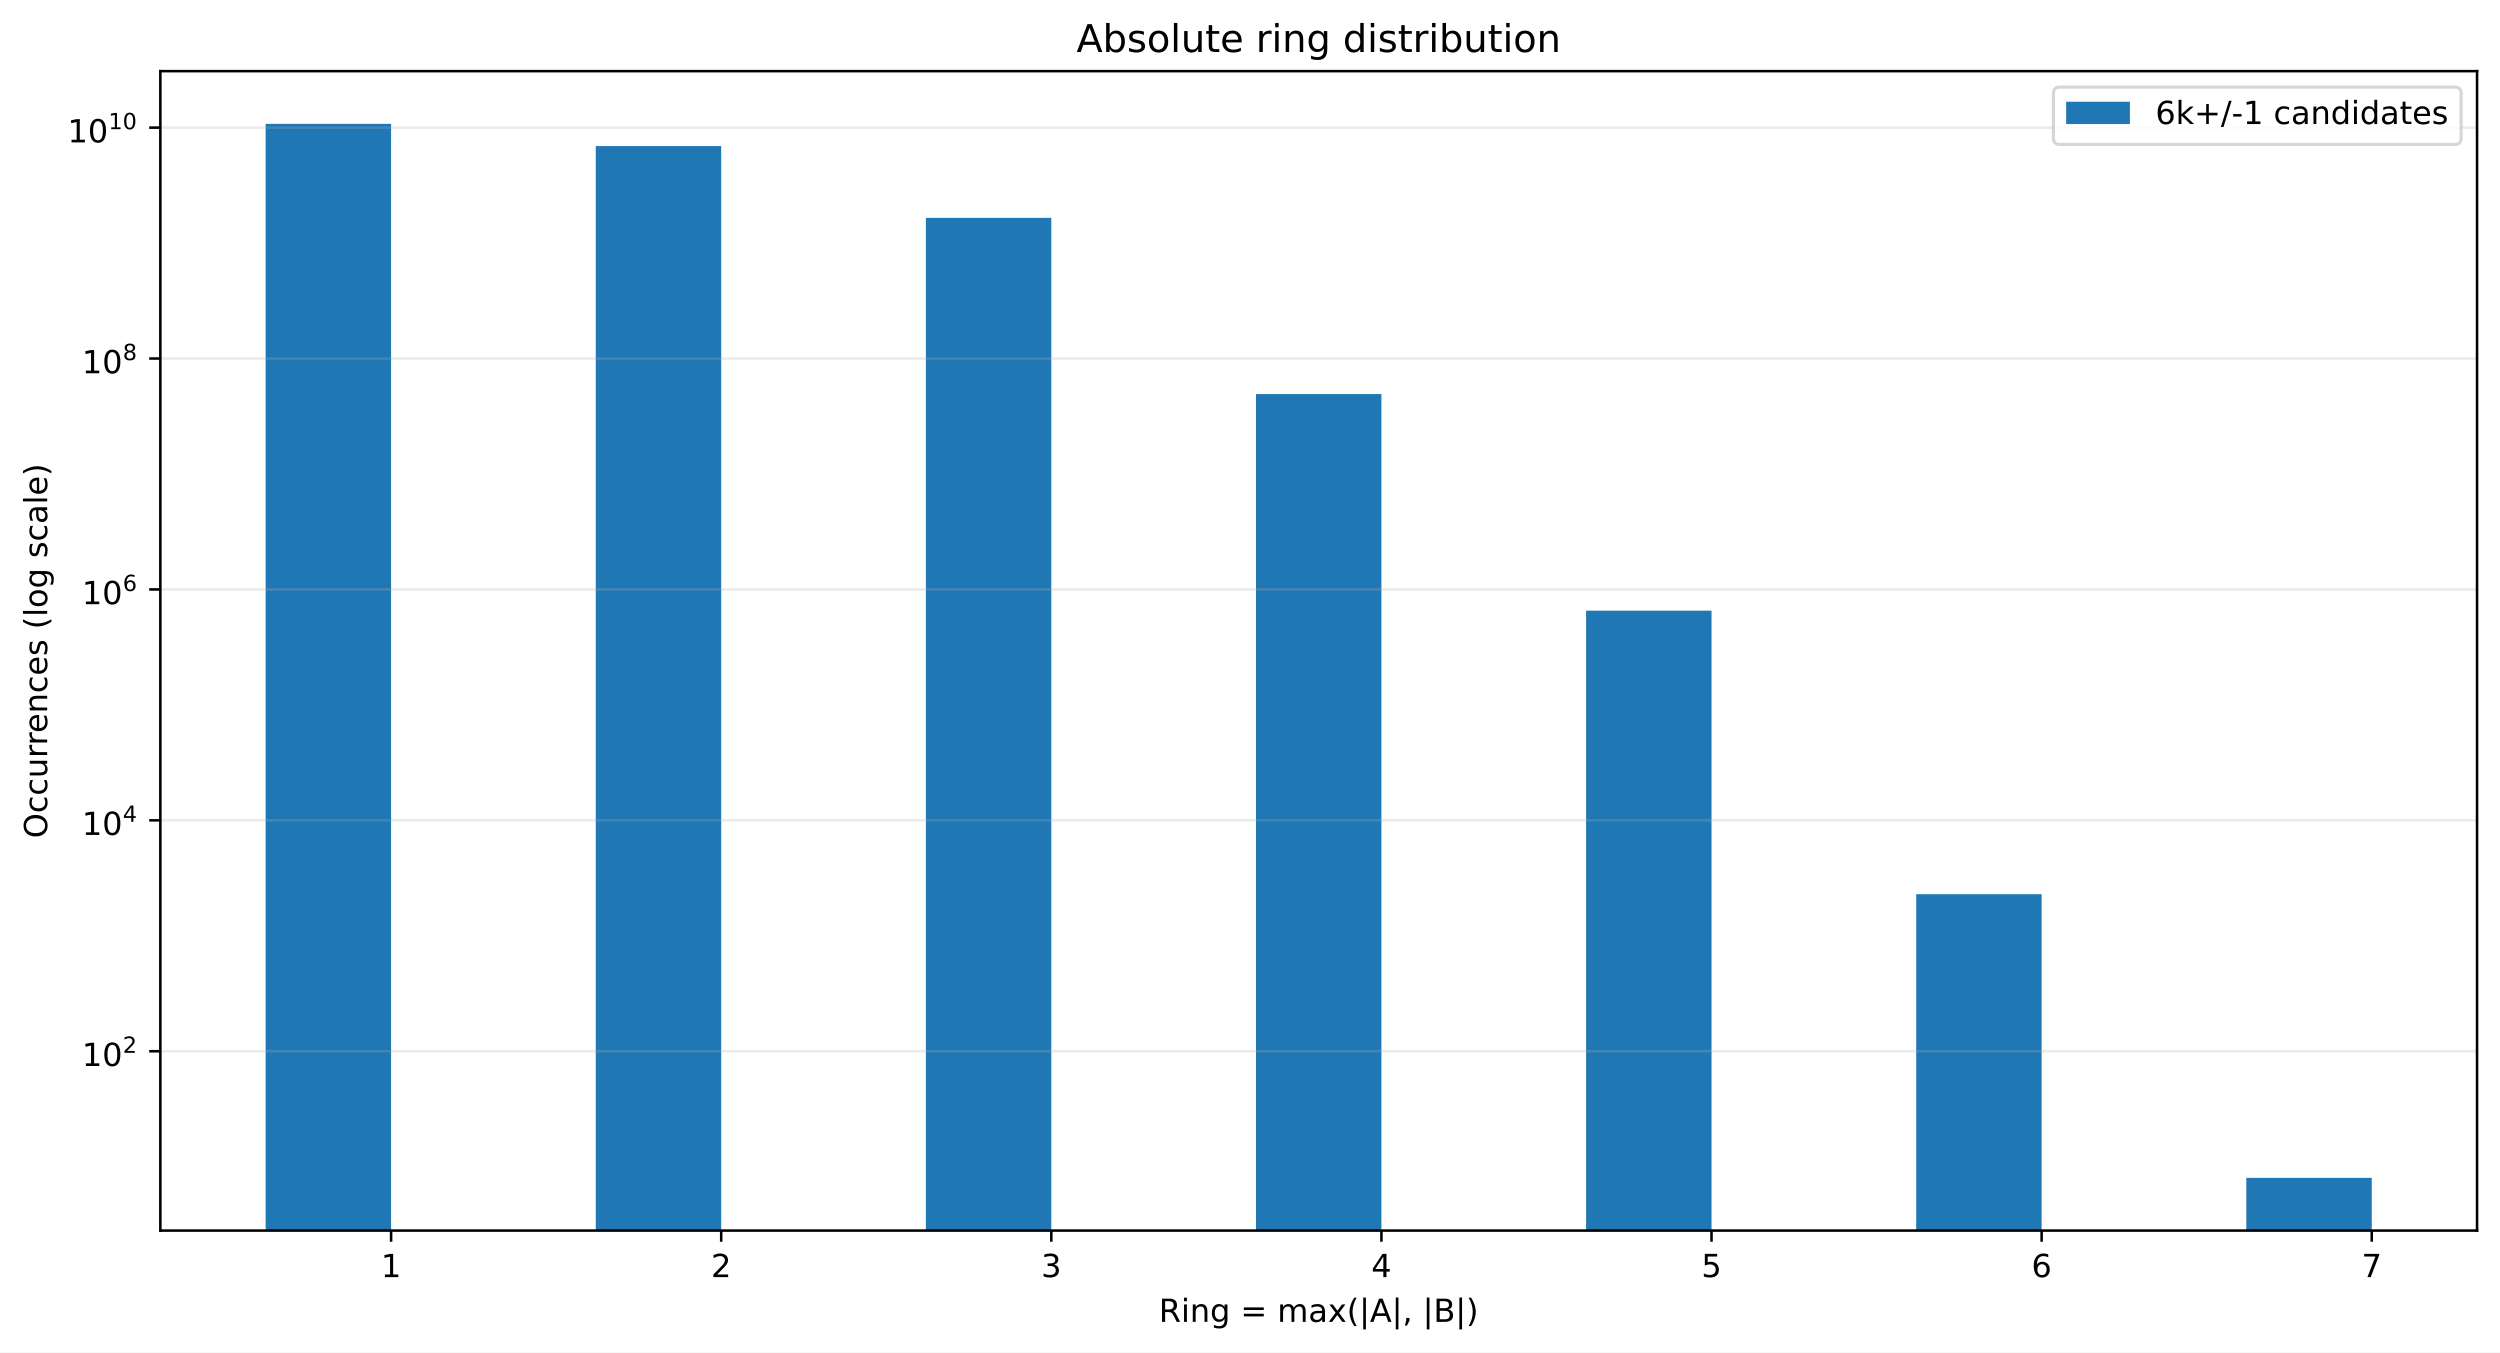
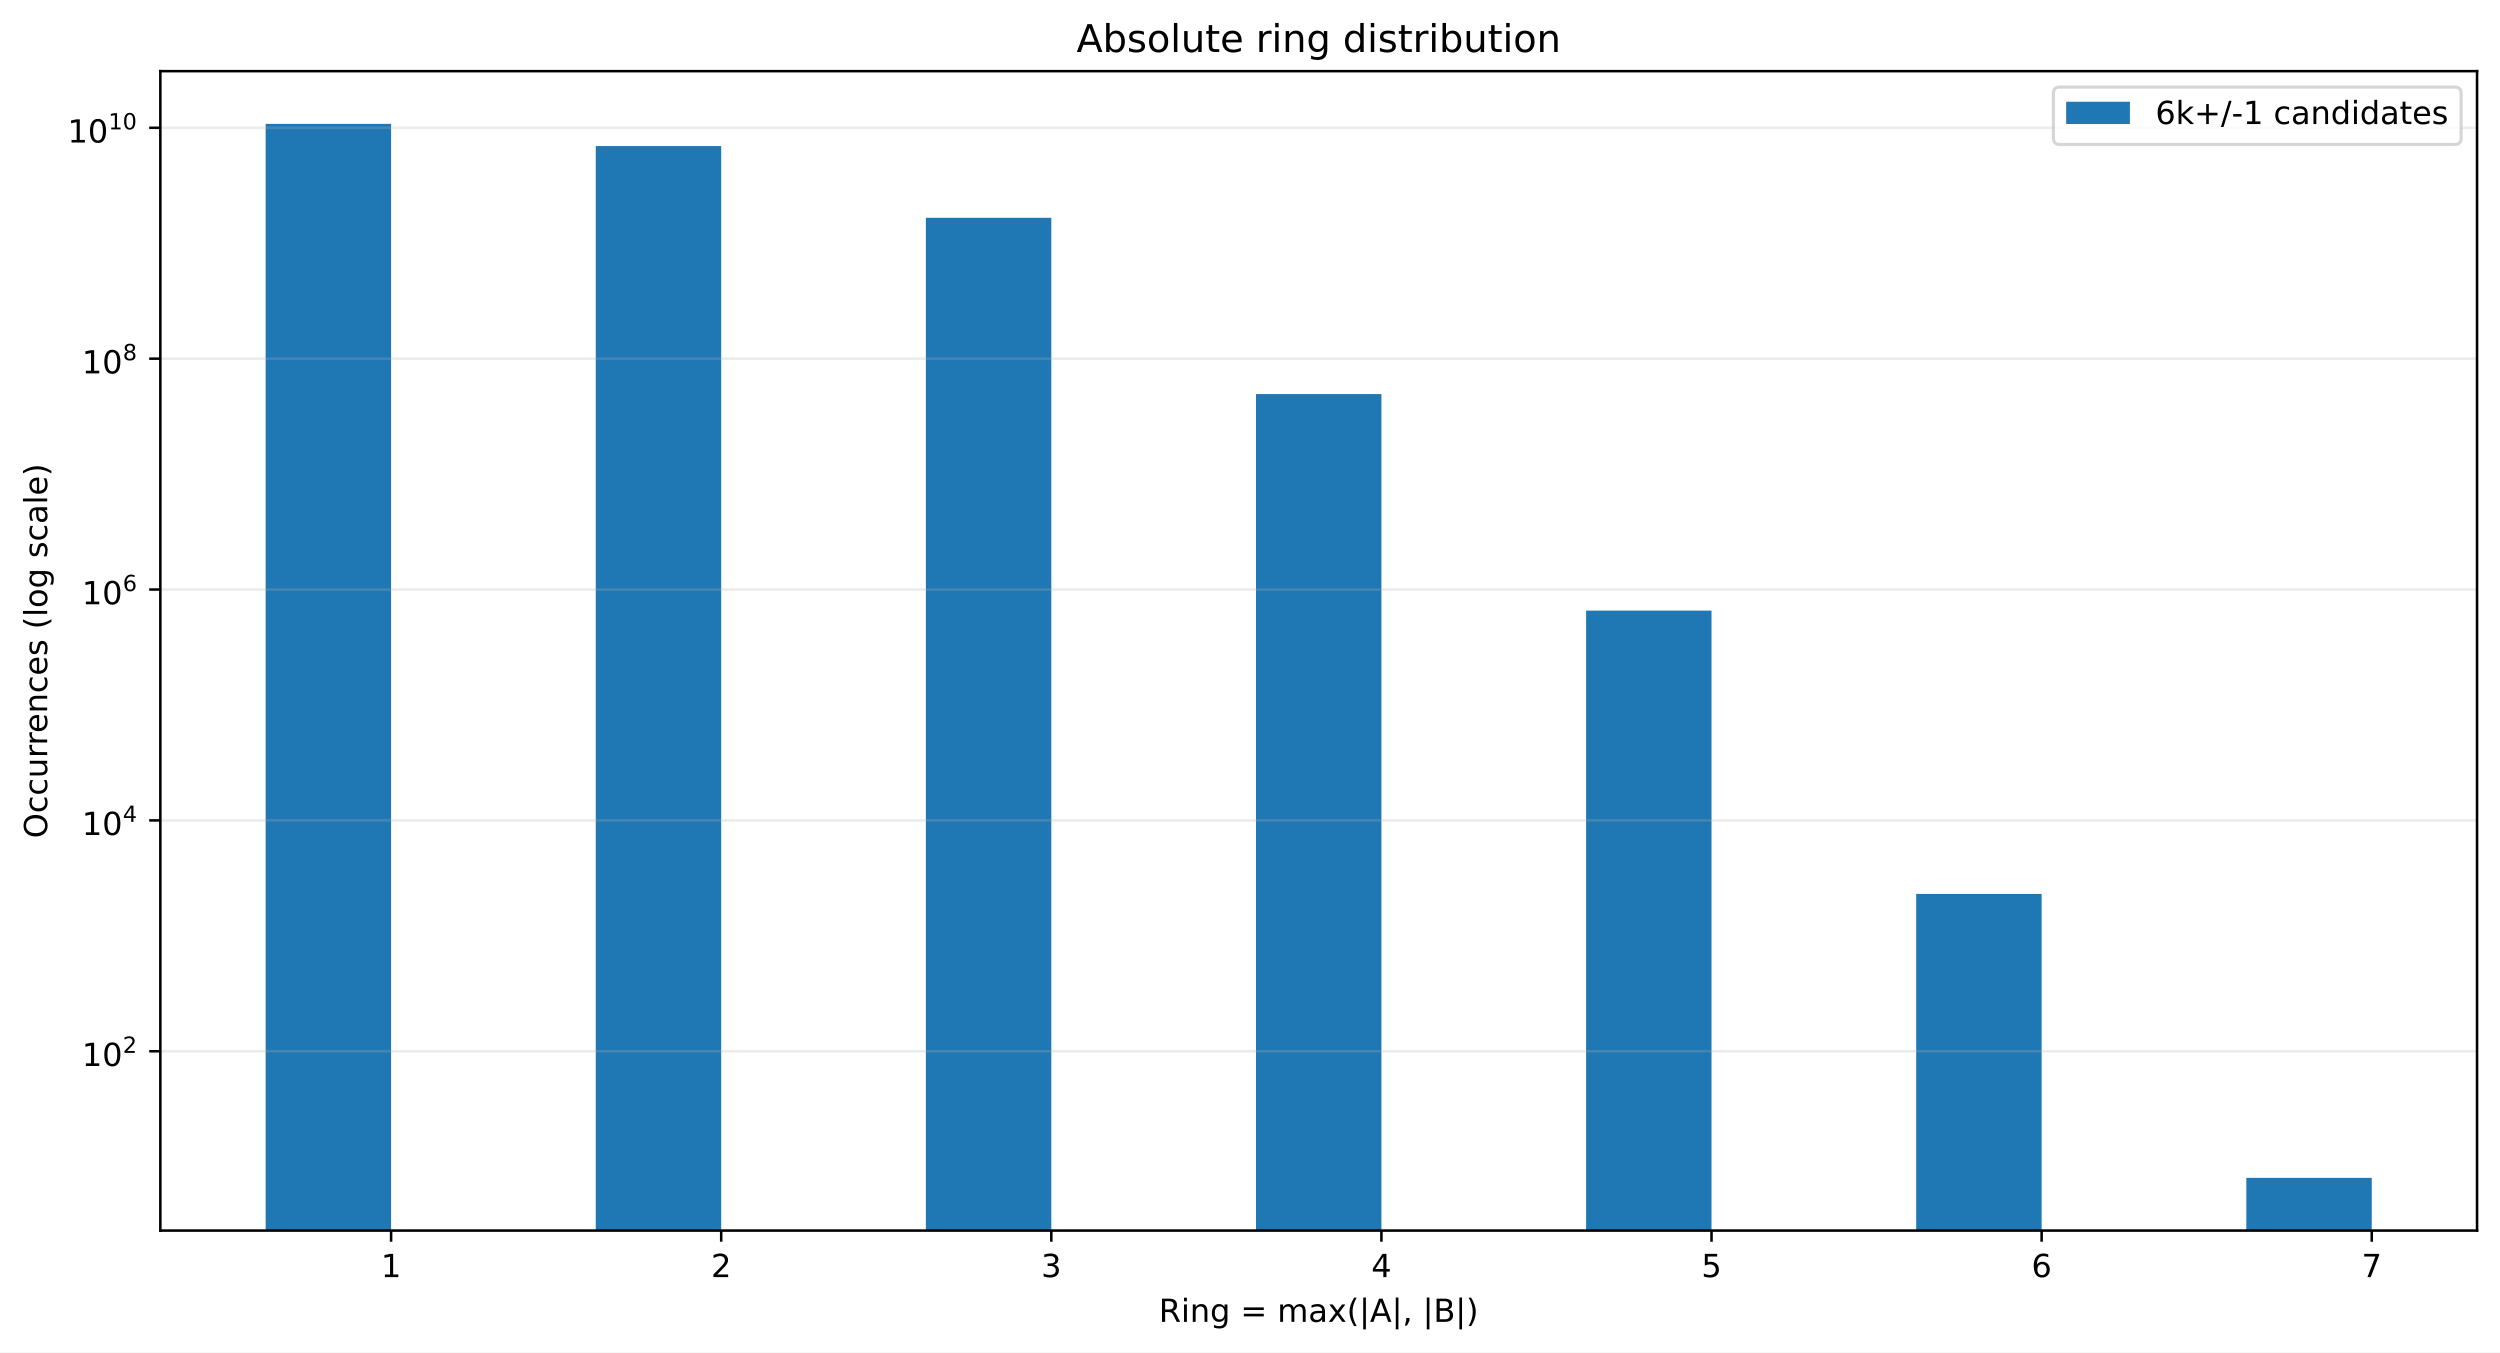
<svg xmlns="http://www.w3.org/2000/svg" xmlns:xlink="http://www.w3.org/1999/xlink" width="784.258pt" height="424.28pt" viewBox="0 0 784.258 424.28" version="1.1">
  <defs>
    <style type="text/css">*{stroke-linejoin: round; stroke-linecap: butt}</style>
  </defs>
  <g id="figure_1">
    <g id="patch_1">
      <path d="M 0 424.28  L 784.258 424.28  L 784.258 0  L 0 0  z " style="fill: #ffffff" />
    </g>
    <g id="axes_1">
      <g id="patch_2">
        <path d="M 50.301 386.036  L 777.058 386.036  L 777.058 22.318  L 50.301 22.318  z " style="fill: #ffffff" />
      </g>
      <g id="patch_3">
-         <path d="M 83.335 36619.359  L 122.687 36619.359  L 122.687 38.851  L 83.335 38.851  z " clip-path="url(#pb86f3a3cdb)" style="fill: #1f77b4" />
+         <path d="M 83.335 36613.456  L 122.687 36613.456  L 122.687 38.851  L 83.335 38.851  z " clip-path="url(#p3bf211690d)" style="fill: #1f77b4" />
      </g>
      <g id="patch_4">
-         <path d="M 186.891 36619.359  L 226.243 36619.359  L 226.243 45.822  L 186.891 45.822  z " clip-path="url(#pb86f3a3cdb)" style="fill: #1f77b4" />
+         <path d="M 186.891 36613.456  L 226.243 36613.456  L 226.243 45.821  L 186.891 45.821  z " clip-path="url(#p3bf211690d)" style="fill: #1f77b4" />
      </g>
      <g id="patch_5">
-         <path d="M 290.448 36619.359  L 329.799 36619.359  L 329.799 68.338  L 290.448 68.338  z " clip-path="url(#pb86f3a3cdb)" style="fill: #1f77b4" />
+         <path d="M 290.448 36613.456  L 329.799 36613.456  L 329.799 68.333  L 290.448 68.333  z " clip-path="url(#p3bf211690d)" style="fill: #1f77b4" />
      </g>
      <g id="patch_6">
-         <path d="M 394.004 36619.359  L 433.355 36619.359  L 433.355 123.626  L 394.004 123.626  z " clip-path="url(#pb86f3a3cdb)" style="fill: #1f77b4" />
+         <path d="M 394.004 36613.456  L 433.355 36613.456  L 433.355 123.612  L 394.004 123.612  z " clip-path="url(#p3bf211690d)" style="fill: #1f77b4" />
      </g>
      <g id="patch_7">
-         <path d="M 497.56 36619.359  L 536.912 36619.359  L 536.912 191.569  L 497.56 191.569  z " clip-path="url(#pb86f3a3cdb)" style="fill: #1f77b4" />
+         <path d="M 497.56 36613.456  L 536.912 36613.456  L 536.912 191.543  L 497.56 191.543  z " clip-path="url(#p3bf211690d)" style="fill: #1f77b4" />
      </g>
      <g id="patch_8">
-         <path d="M 601.116 36619.359  L 640.468 36619.359  L 640.468 280.513  L 601.116 280.513  z " clip-path="url(#pb86f3a3cdb)" style="fill: #1f77b4" />
+         <path d="M 601.116 36613.456  L 640.468 36613.456  L 640.468 280.439  L 601.116 280.439  z " clip-path="url(#p3bf211690d)" style="fill: #1f77b4" />
      </g>
      <g id="patch_9">
-         <path d="M 704.673 36619.359  L 744.024 36619.359  L 744.024 369.503  L 704.673 369.503  z " clip-path="url(#pb86f3a3cdb)" style="fill: #1f77b4" />
+         <path d="M 704.673 36613.456  L 744.024 36613.456  L 744.024 369.503  L 704.673 369.503  z " clip-path="url(#p3bf211690d)" style="fill: #1f77b4" />
      </g>
      <g id="matplotlib.axis_1">
        <g id="xtick_1">
          <g id="line2d_1">
            <defs>
-               <path id="mb27928f152" d="M 0 0  L 0 3.5  " style="stroke: #000000; stroke-width: 0.8" />
+               <path id="m8df400ee43" d="M 0 0  L 0 3.5  " style="stroke: #000000; stroke-width: 0.8" />
            </defs>
            <g>
-               <use xlink:href="#mb27928f152" x="122.687" y="386.036" style="stroke: #000000; stroke-width: 0.8" />
+               <use xlink:href="#m8df400ee43" x="122.687" y="386.036" style="stroke: #000000; stroke-width: 0.8" />
            </g>
          </g>
          <g id="text_1">
            <g transform="translate(119.5053 400.6334) scale(0.1 -0.1)">
              <defs>
                <path id="DejaVuSans-14" d="M 794 531  L 1825 531  L 1825 4091  L 703 3866  L 703 4441  L 1819 4666  L 2450 4666  L 2450 531  L 3481 531  L 3481 0  L 794 0  L 794 531  z " transform="scale(0.015625)" />
              </defs>
              <use xlink:href="#DejaVuSans-14" />
            </g>
          </g>
        </g>
        <g id="xtick_2">
          <g id="line2d_2">
            <g>
-               <use xlink:href="#mb27928f152" x="226.243" y="386.036" style="stroke: #000000; stroke-width: 0.8" />
+               <use xlink:href="#m8df400ee43" x="226.243" y="386.036" style="stroke: #000000; stroke-width: 0.8" />
            </g>
          </g>
          <g id="text_2">
            <g transform="translate(223.0616 400.6334) scale(0.1 -0.1)">
              <defs>
                <path id="DejaVuSans-15" d="M 1228 531  L 3431 531  L 3431 0  L 469 0  L 469 531  Q 828 903 1448 1529  Q 2069 2156 2228 2338  Q 2531 2678 2651 2914  Q 2772 3150 2772 3378  Q 2772 3750 2511 3984  Q 2250 4219 1831 4219  Q 1534 4219 1204 4116  Q 875 4013 500 3803  L 500 4441  Q 881 4594 1212 4672  Q 1544 4750 1819 4750  Q 2544 4750 2975 4387  Q 3406 4025 3406 3419  Q 3406 3131 3298 2873  Q 3191 2616 2906 2266  Q 2828 2175 2409 1742  Q 1991 1309 1228 531  z " transform="scale(0.015625)" />
              </defs>
              <use xlink:href="#DejaVuSans-15" />
            </g>
          </g>
        </g>
        <g id="xtick_3">
          <g id="line2d_3">
            <g>
-               <use xlink:href="#mb27928f152" x="329.799" y="386.036" style="stroke: #000000; stroke-width: 0.8" />
+               <use xlink:href="#m8df400ee43" x="329.799" y="386.036" style="stroke: #000000; stroke-width: 0.8" />
            </g>
          </g>
          <g id="text_3">
            <g transform="translate(326.6178 400.6334) scale(0.1 -0.1)">
              <defs>
                <path id="DejaVuSans-16" d="M 2597 2516  Q 3050 2419 3304 2112  Q 3559 1806 3559 1356  Q 3559 666 3084 287  Q 2609 -91 1734 -91  Q 1441 -91 1130 -33  Q 819 25 488 141  L 488 750  Q 750 597 1062 519  Q 1375 441 1716 441  Q 2309 441 2620 675  Q 2931 909 2931 1356  Q 2931 1769 2642 2001  Q 2353 2234 1838 2234  L 1294 2234  L 1294 2753  L 1863 2753  Q 2328 2753 2575 2939  Q 2822 3125 2822 3475  Q 2822 3834 2567 4026  Q 2313 4219 1838 4219  Q 1578 4219 1281 4162  Q 984 4106 628 3988  L 628 4550  Q 988 4650 1302 4700  Q 1616 4750 1894 4750  Q 2613 4750 3031 4423  Q 3450 4097 3450 3541  Q 3450 3153 3228 2886  Q 3006 2619 2597 2516  z " transform="scale(0.015625)" />
              </defs>
              <use xlink:href="#DejaVuSans-16" />
            </g>
          </g>
        </g>
        <g id="xtick_4">
          <g id="line2d_4">
            <g>
-               <use xlink:href="#mb27928f152" x="433.355" y="386.036" style="stroke: #000000; stroke-width: 0.8" />
+               <use xlink:href="#m8df400ee43" x="433.355" y="386.036" style="stroke: #000000; stroke-width: 0.8" />
            </g>
          </g>
          <g id="text_4">
            <g transform="translate(430.174 400.6334) scale(0.1 -0.1)">
              <defs>
                <path id="DejaVuSans-17" d="M 2419 4116  L 825 1625  L 2419 1625  L 2419 4116  z M 2253 4666  L 3047 4666  L 3047 1625  L 3713 1625  L 3713 1100  L 3047 1100  L 3047 0  L 2419 0  L 2419 1100  L 313 1100  L 313 1709  L 2253 4666  z " transform="scale(0.015625)" />
              </defs>
              <use xlink:href="#DejaVuSans-17" />
            </g>
          </g>
        </g>
        <g id="xtick_5">
          <g id="line2d_5">
            <g>
-               <use xlink:href="#mb27928f152" x="536.912" y="386.036" style="stroke: #000000; stroke-width: 0.8" />
+               <use xlink:href="#m8df400ee43" x="536.912" y="386.036" style="stroke: #000000; stroke-width: 0.8" />
            </g>
          </g>
          <g id="text_5">
            <g transform="translate(533.7303 400.6334) scale(0.1 -0.1)">
              <defs>
                <path id="DejaVuSans-18" d="M 691 4666  L 3169 4666  L 3169 4134  L 1269 4134  L 1269 2991  Q 1406 3038 1543 3061  Q 1681 3084 1819 3084  Q 2600 3084 3056 2656  Q 3513 2228 3513 1497  Q 3513 744 3044 326  Q 2575 -91 1722 -91  Q 1428 -91 1123 -41  Q 819 9 494 109  L 494 744  Q 775 591 1075 516  Q 1375 441 1709 441  Q 2250 441 2565 725  Q 2881 1009 2881 1497  Q 2881 1984 2565 2268  Q 2250 2553 1709 2553  Q 1456 2553 1204 2497  Q 953 2441 691 2322  L 691 4666  z " transform="scale(0.015625)" />
              </defs>
              <use xlink:href="#DejaVuSans-18" />
            </g>
          </g>
        </g>
        <g id="xtick_6">
          <g id="line2d_6">
            <g>
-               <use xlink:href="#mb27928f152" x="640.468" y="386.036" style="stroke: #000000; stroke-width: 0.8" />
+               <use xlink:href="#m8df400ee43" x="640.468" y="386.036" style="stroke: #000000; stroke-width: 0.8" />
            </g>
          </g>
          <g id="text_6">
            <g transform="translate(637.2865 400.6334) scale(0.1 -0.1)">
              <defs>
                <path id="DejaVuSans-19" d="M 2113 2584  Q 1688 2584 1439 2293  Q 1191 2003 1191 1497  Q 1191 994 1439 701  Q 1688 409 2113 409  Q 2538 409 2786 701  Q 3034 994 3034 1497  Q 3034 2003 2786 2293  Q 2538 2584 2113 2584  z M 3366 4563  L 3366 3988  Q 3128 4100 2886 4159  Q 2644 4219 2406 4219  Q 1781 4219 1451 3797  Q 1122 3375 1075 2522  Q 1259 2794 1537 2939  Q 1816 3084 2150 3084  Q 2853 3084 3261 2657  Q 3669 2231 3669 1497  Q 3669 778 3244 343  Q 2819 -91 2113 -91  Q 1303 -91 875 529  Q 447 1150 447 2328  Q 447 3434 972 4092  Q 1497 4750 2381 4750  Q 2619 4750 2861 4703  Q 3103 4656 3366 4563  z " transform="scale(0.015625)" />
              </defs>
              <use xlink:href="#DejaVuSans-19" />
            </g>
          </g>
        </g>
        <g id="xtick_7">
          <g id="line2d_7">
            <g>
-               <use xlink:href="#mb27928f152" x="744.024" y="386.036" style="stroke: #000000; stroke-width: 0.8" />
+               <use xlink:href="#m8df400ee43" x="744.024" y="386.036" style="stroke: #000000; stroke-width: 0.8" />
            </g>
          </g>
          <g id="text_7">
            <g transform="translate(740.8427 400.6334) scale(0.1 -0.1)">
              <defs>
                <path id="DejaVuSans-1a" d="M 525 4666  L 3525 4666  L 3525 4397  L 1831 0  L 1172 0  L 2766 4134  L 525 4134  L 525 4666  z " transform="scale(0.015625)" />
              </defs>
              <use xlink:href="#DejaVuSans-1a" />
            </g>
          </g>
        </g>
        <g id="text_8">
          <g transform="translate(363.5437 414.678) scale(0.1 -0.1)">
            <defs>
              <path id="DejaVuSans-35" d="M 2841 2188  Q 3044 2119 3236 1894  Q 3428 1669 3622 1275  L 4263 0  L 3584 0  L 2988 1197  Q 2756 1666 2539 1819  Q 2322 1972 1947 1972  L 1259 1972  L 1259 0  L 628 0  L 628 4666  L 2053 4666  Q 2853 4666 3247 4331  Q 3641 3997 3641 3322  Q 3641 2881 3436 2590  Q 3231 2300 2841 2188  z M 1259 4147  L 1259 2491  L 2053 2491  Q 2509 2491 2742 2702  Q 2975 2913 2975 3322  Q 2975 3731 2742 3939  Q 2509 4147 2053 4147  L 1259 4147  z " transform="scale(0.015625)" />
              <path id="DejaVuSans-4c" d="M 603 3500  L 1178 3500  L 1178 0  L 603 0  L 603 3500  z M 603 4863  L 1178 4863  L 1178 4134  L 603 4134  L 603 4863  z " transform="scale(0.015625)" />
              <path id="DejaVuSans-51" d="M 3513 2113  L 3513 0  L 2938 0  L 2938 2094  Q 2938 2591 2744 2837  Q 2550 3084 2163 3084  Q 1697 3084 1428 2787  Q 1159 2491 1159 1978  L 1159 0  L 581 0  L 581 3500  L 1159 3500  L 1159 2956  Q 1366 3272 1645 3428  Q 1925 3584 2291 3584  Q 2894 3584 3203 3211  Q 3513 2838 3513 2113  z " transform="scale(0.015625)" />
              <path id="DejaVuSans-4a" d="M 2906 1791  Q 2906 2416 2648 2759  Q 2391 3103 1925 3103  Q 1463 3103 1205 2759  Q 947 2416 947 1791  Q 947 1169 1205 825  Q 1463 481 1925 481  Q 2391 481 2648 825  Q 2906 1169 2906 1791  z M 3481 434  Q 3481 -459 3084 -895  Q 2688 -1331 1869 -1331  Q 1566 -1331 1297 -1286  Q 1028 -1241 775 -1147  L 775 -588  Q 1028 -725 1275 -790  Q 1522 -856 1778 -856  Q 2344 -856 2625 -561  Q 2906 -266 2906 331  L 2906 616  Q 2728 306 2450 153  Q 2172 0 1784 0  Q 1141 0 747 490  Q 353 981 353 1791  Q 353 2603 747 3093  Q 1141 3584 1784 3584  Q 2172 3584 2450 3431  Q 2728 3278 2906 2969  L 2906 3500  L 3481 3500  L 3481 434  z " transform="scale(0.015625)" />
              <path id="DejaVuSans-3" transform="scale(0.015625)" />
              <path id="DejaVuSans-20" d="M 678 2906  L 4684 2906  L 4684 2381  L 678 2381  L 678 2906  z M 678 1631  L 4684 1631  L 4684 1100  L 678 1100  L 678 1631  z " transform="scale(0.015625)" />
              <path id="DejaVuSans-50" d="M 3328 2828  Q 3544 3216 3844 3400  Q 4144 3584 4550 3584  Q 5097 3584 5394 3201  Q 5691 2819 5691 2113  L 5691 0  L 5113 0  L 5113 2094  Q 5113 2597 4934 2840  Q 4756 3084 4391 3084  Q 3944 3084 3684 2787  Q 3425 2491 3425 1978  L 3425 0  L 2847 0  L 2847 2094  Q 2847 2600 2669 2842  Q 2491 3084 2119 3084  Q 1678 3084 1418 2786  Q 1159 2488 1159 1978  L 1159 0  L 581 0  L 581 3500  L 1159 3500  L 1159 2956  Q 1356 3278 1631 3431  Q 1906 3584 2284 3584  Q 2666 3584 2933 3390  Q 3200 3197 3328 2828  z " transform="scale(0.015625)" />
              <path id="DejaVuSans-44" d="M 2194 1759  Q 1497 1759 1228 1600  Q 959 1441 959 1056  Q 959 750 1161 570  Q 1363 391 1709 391  Q 2188 391 2477 730  Q 2766 1069 2766 1631  L 2766 1759  L 2194 1759  z M 3341 1997  L 3341 0  L 2766 0  L 2766 531  Q 2569 213 2275 61  Q 1981 -91 1556 -91  Q 1019 -91 701 211  Q 384 513 384 1019  Q 384 1609 779 1909  Q 1175 2209 1959 2209  L 2766 2209  L 2766 2266  Q 2766 2663 2505 2880  Q 2244 3097 1772 3097  Q 1472 3097 1187 3025  Q 903 2953 641 2809  L 641 3341  Q 956 3463 1253 3523  Q 1550 3584 1831 3584  Q 2591 3584 2966 3190  Q 3341 2797 3341 1997  z " transform="scale(0.015625)" />
              <path id="DejaVuSans-5b" d="M 3513 3500  L 2247 1797  L 3578 0  L 2900 0  L 1881 1375  L 863 0  L 184 0  L 1544 1831  L 300 3500  L 978 3500  L 1906 2253  L 2834 3500  L 3513 3500  z " transform="scale(0.015625)" />
              <path id="DejaVuSans-b" d="M 1984 4856  Q 1566 4138 1362 3434  Q 1159 2731 1159 2009  Q 1159 1288 1364 580  Q 1569 -128 1984 -844  L 1484 -844  Q 1016 -109 783 600  Q 550 1309 550 2009  Q 550 2706 781 3412  Q 1013 4119 1484 4856  L 1984 4856  z " transform="scale(0.015625)" />
              <path id="DejaVuSans-5f" d="M 1344 4891  L 1344 -1509  L 813 -1509  L 813 4891  L 1344 4891  z " transform="scale(0.015625)" />
              <path id="DejaVuSans-24" d="M 2188 4044  L 1331 1722  L 3047 1722  L 2188 4044  z M 1831 4666  L 2547 4666  L 4325 0  L 3669 0  L 3244 1197  L 1141 1197  L 716 0  L 50 0  L 1831 4666  z " transform="scale(0.015625)" />
              <path id="DejaVuSans-f" d="M 750 794  L 1409 794  L 1409 256  L 897 -744  L 494 -744  L 750 256  L 750 794  z " transform="scale(0.015625)" />
              <path id="DejaVuSans-25" d="M 1259 2228  L 1259 519  L 2272 519  Q 2781 519 3026 730  Q 3272 941 3272 1375  Q 3272 1813 3026 2020  Q 2781 2228 2272 2228  L 1259 2228  z M 1259 4147  L 1259 2741  L 2194 2741  Q 2656 2741 2882 2914  Q 3109 3088 3109 3444  Q 3109 3797 2882 3972  Q 2656 4147 2194 4147  L 1259 4147  z M 628 4666  L 2241 4666  Q 2963 4666 3353 4366  Q 3744 4066 3744 3513  Q 3744 3084 3544 2831  Q 3344 2578 2956 2516  Q 3422 2416 3680 2098  Q 3938 1781 3938 1306  Q 3938 681 3513 340  Q 3088 0 2303 0  L 628 0  L 628 4666  z " transform="scale(0.015625)" />
              <path id="DejaVuSans-c" d="M 513 4856  L 1013 4856  Q 1481 4119 1714 3412  Q 1947 2706 1947 2009  Q 1947 1309 1714 600  Q 1481 -109 1013 -844  L 513 -844  Q 928 -128 1133 580  Q 1338 1288 1338 2009  Q 1338 2731 1133 3434  Q 928 4138 513 4856  z " transform="scale(0.015625)" />
            </defs>
            <use xlink:href="#DejaVuSans-35" />
            <use xlink:href="#DejaVuSans-4c" transform="translate(69.48438 0)" />
            <use xlink:href="#DejaVuSans-51" transform="translate(97.26562 0)" />
            <use xlink:href="#DejaVuSans-4a" transform="translate(160.6406 0)" />
            <use xlink:href="#DejaVuSans-3" transform="translate(224.125 0)" />
            <use xlink:href="#DejaVuSans-20" transform="translate(255.9062 0)" />
            <use xlink:href="#DejaVuSans-3" transform="translate(339.7031 0)" />
            <use xlink:href="#DejaVuSans-50" transform="translate(371.4844 0)" />
            <use xlink:href="#DejaVuSans-44" transform="translate(468.8906 0)" />
            <use xlink:href="#DejaVuSans-5b" transform="translate(530.1719 0)" />
            <use xlink:href="#DejaVuSans-b" transform="translate(589.3594 0)" />
            <use xlink:href="#DejaVuSans-5f" transform="translate(628.375 0)" />
            <use xlink:href="#DejaVuSans-24" transform="translate(662.0625 0)" />
            <use xlink:href="#DejaVuSans-5f" transform="translate(730.4688 0)" />
            <use xlink:href="#DejaVuSans-f" transform="translate(764.1562 0)" />
            <use xlink:href="#DejaVuSans-3" transform="translate(795.9375 0)" />
            <use xlink:href="#DejaVuSans-5f" transform="translate(827.7188 0)" />
            <use xlink:href="#DejaVuSans-25" transform="translate(861.4062 0)" />
            <use xlink:href="#DejaVuSans-5f" transform="translate(930.0156 0)" />
            <use xlink:href="#DejaVuSans-c" transform="translate(963.7031 0)" />
          </g>
        </g>
      </g>
      <g id="matplotlib.axis_2">
        <g id="ytick_1">
          <g id="line2d_8">
-             <path d="M 50.301 329.776  L 777.058 329.776  " clip-path="url(#pb86f3a3cdb)" style="fill: none; stroke: #b0b0b0; stroke-opacity: 0.25; stroke-width: 0.8; stroke-linecap: square" />
+             <path d="M 50.301 329.783  L 777.058 329.783  " clip-path="url(#p3bf211690d)" style="fill: none; stroke: #b0b0b0; stroke-opacity: 0.25; stroke-width: 0.8; stroke-linecap: square" />
          </g>
          <g id="line2d_9">
            <defs>
-               <path id="md7868ac412" d="M 0 0  L -3.5 0  " style="stroke: #000000; stroke-width: 0.8" />
+               <path id="m2049006c07" d="M 0 0  L -3.5 0  " style="stroke: #000000; stroke-width: 0.8" />
            </defs>
            <g>
-               <use xlink:href="#md7868ac412" x="50.301" y="329.776" style="stroke: #000000; stroke-width: 0.8" />
+               <use xlink:href="#m2049006c07" x="50.301" y="329.783" style="stroke: #000000; stroke-width: 0.8" />
            </g>
          </g>
          <g id="text_9">
-             <g transform="translate(25.70078 334.4762) scale(0.1 -0.1)">
+             <g transform="translate(25.70078 334.4827) scale(0.1 -0.1)">
              <defs>
                <path id="DejaVuSans-13" d="M 2034 4250  Q 1547 4250 1301 3770  Q 1056 3291 1056 2328  Q 1056 1369 1301 889  Q 1547 409 2034 409  Q 2525 409 2770 889  Q 3016 1369 3016 2328  Q 3016 3291 2770 3770  Q 2525 4250 2034 4250  z M 2034 4750  Q 2819 4750 3233 4129  Q 3647 3509 3647 2328  Q 3647 1150 3233 529  Q 2819 -91 2034 -91  Q 1250 -91 836 529  Q 422 1150 422 2328  Q 422 3509 836 4129  Q 1250 4750 2034 4750  z " transform="scale(0.015625)" />
              </defs>
              <use xlink:href="#DejaVuSans-14" transform="translate(0 0.746875)" />
              <use xlink:href="#DejaVuSans-13" transform="translate(63.62305 0.746875)" />
              <use xlink:href="#DejaVuSans-15" transform="translate(128.2031 42.04688) scale(0.7)" />
            </g>
          </g>
        </g>
        <g id="ytick_2">
          <g id="line2d_10">
-             <path d="M 50.301 257.342  L 777.058 257.342  " clip-path="url(#pb86f3a3cdb)" style="fill: none; stroke: #b0b0b0; stroke-opacity: 0.25; stroke-width: 0.8; stroke-linecap: square" />
+             <path d="M 50.301 257.36  L 777.058 257.36  " clip-path="url(#p3bf211690d)" style="fill: none; stroke: #b0b0b0; stroke-opacity: 0.25; stroke-width: 0.8; stroke-linecap: square" />
          </g>
          <g id="line2d_11">
            <g>
-               <use xlink:href="#md7868ac412" x="50.301" y="257.342" style="stroke: #000000; stroke-width: 0.8" />
+               <use xlink:href="#m2049006c07" x="50.301" y="257.36" style="stroke: #000000; stroke-width: 0.8" />
            </g>
          </g>
          <g id="text_10">
-             <g transform="translate(25.70078 261.9919) scale(0.1 -0.1)">
+             <g transform="translate(25.70078 262.0102) scale(0.1 -0.1)">
              <use xlink:href="#DejaVuSans-14" transform="translate(0 0.665625)" />
              <use xlink:href="#DejaVuSans-13" transform="translate(63.62305 0.665625)" />
              <use xlink:href="#DejaVuSans-17" transform="translate(128.2031 41.96563) scale(0.7)" />
            </g>
          </g>
        </g>
        <g id="ytick_3">
          <g id="line2d_12">
-             <path d="M 50.301 184.908  L 777.058 184.908  " clip-path="url(#pb86f3a3cdb)" style="fill: none; stroke: #b0b0b0; stroke-opacity: 0.25; stroke-width: 0.8; stroke-linecap: square" />
+             <path d="M 50.301 184.938  L 777.058 184.938  " clip-path="url(#p3bf211690d)" style="fill: none; stroke: #b0b0b0; stroke-opacity: 0.25; stroke-width: 0.8; stroke-linecap: square" />
          </g>
          <g id="line2d_13">
            <g>
-               <use xlink:href="#md7868ac412" x="50.301" y="184.908" style="stroke: #000000; stroke-width: 0.8" />
+               <use xlink:href="#m2049006c07" x="50.301" y="184.938" style="stroke: #000000; stroke-width: 0.8" />
            </g>
          </g>
          <g id="text_11">
-             <g transform="translate(25.70078 189.6076) scale(0.1 -0.1)">
+             <g transform="translate(25.70078 189.6377) scale(0.1 -0.1)">
              <use xlink:href="#DejaVuSans-14" transform="translate(0 0.746875)" />
              <use xlink:href="#DejaVuSans-13" transform="translate(63.62305 0.746875)" />
              <use xlink:href="#DejaVuSans-19" transform="translate(128.2031 42.04688) scale(0.7)" />
            </g>
          </g>
        </g>
        <g id="ytick_4">
          <g id="line2d_14">
-             <path d="M 50.301 112.473  L 777.058 112.473  " clip-path="url(#pb86f3a3cdb)" style="fill: none; stroke: #b0b0b0; stroke-opacity: 0.25; stroke-width: 0.8; stroke-linecap: square" />
+             <path d="M 50.301 112.515  L 777.058 112.515  " clip-path="url(#p3bf211690d)" style="fill: none; stroke: #b0b0b0; stroke-opacity: 0.25; stroke-width: 0.8; stroke-linecap: square" />
          </g>
          <g id="line2d_15">
            <g>
-               <use xlink:href="#md7868ac412" x="50.301" y="112.473" style="stroke: #000000; stroke-width: 0.8" />
+               <use xlink:href="#m2049006c07" x="50.301" y="112.515" style="stroke: #000000; stroke-width: 0.8" />
            </g>
          </g>
          <g id="text_12">
-             <g transform="translate(25.70078 117.1733) scale(0.1 -0.1)">
+             <g transform="translate(25.70078 117.2152) scale(0.1 -0.1)">
              <defs>
                <path id="DejaVuSans-1b" d="M 2034 2216  Q 1584 2216 1326 1975  Q 1069 1734 1069 1313  Q 1069 891 1326 650  Q 1584 409 2034 409  Q 2484 409 2743 651  Q 3003 894 3003 1313  Q 3003 1734 2745 1975  Q 2488 2216 2034 2216  z M 1403 2484  Q 997 2584 770 2862  Q 544 3141 544 3541  Q 544 4100 942 4425  Q 1341 4750 2034 4750  Q 2731 4750 3128 4425  Q 3525 4100 3525 3541  Q 3525 3141 3298 2862  Q 3072 2584 2669 2484  Q 3125 2378 3379 2068  Q 3634 1759 3634 1313  Q 3634 634 3220 271  Q 2806 -91 2034 -91  Q 1263 -91 848 271  Q 434 634 434 1313  Q 434 1759 690 2068  Q 947 2378 1403 2484  z M 1172 3481  Q 1172 3119 1398 2916  Q 1625 2713 2034 2713  Q 2441 2713 2670 2916  Q 2900 3119 2900 3481  Q 2900 3844 2670 4047  Q 2441 4250 2034 4250  Q 1625 4250 1398 4047  Q 1172 3844 1172 3481  z " transform="scale(0.015625)" />
              </defs>
              <use xlink:href="#DejaVuSans-14" transform="translate(0 0.746875)" />
              <use xlink:href="#DejaVuSans-13" transform="translate(63.62305 0.746875)" />
              <use xlink:href="#DejaVuSans-1b" transform="translate(128.2031 42.04688) scale(0.7)" />
            </g>
          </g>
        </g>
        <g id="ytick_5">
          <g id="line2d_16">
-             <path d="M 50.301 40.039  L 777.058 40.039  " clip-path="url(#pb86f3a3cdb)" style="fill: none; stroke: #b0b0b0; stroke-opacity: 0.25; stroke-width: 0.8; stroke-linecap: square" />
+             <path d="M 50.301 40.093  L 777.058 40.093  " clip-path="url(#p3bf211690d)" style="fill: none; stroke: #b0b0b0; stroke-opacity: 0.25; stroke-width: 0.8; stroke-linecap: square" />
          </g>
          <g id="line2d_17">
            <g>
-               <use xlink:href="#md7868ac412" x="50.301" y="40.039" style="stroke: #000000; stroke-width: 0.8" />
+               <use xlink:href="#m2049006c07" x="50.301" y="40.093" style="stroke: #000000; stroke-width: 0.8" />
            </g>
          </g>
          <g id="text_13">
-             <g transform="translate(21.20078 44.73902) scale(0.1 -0.1)">
+             <g transform="translate(21.20078 44.79267) scale(0.1 -0.1)">
              <use xlink:href="#DejaVuSans-14" transform="translate(0 0.746875)" />
              <use xlink:href="#DejaVuSans-13" transform="translate(63.62305 0.746875)" />
              <use xlink:href="#DejaVuSans-14" transform="translate(128.2031 42.04688) scale(0.7)" />
              <use xlink:href="#DejaVuSans-13" transform="translate(172.7393 42.04688) scale(0.7)" />
            </g>
          </g>
        </g>
        <g id="text_14">
          <g transform="translate(14.79844 262.9551) rotate(-90) scale(0.1 -0.1)">
            <defs>
              <path id="DejaVuSans-32" d="M 2522 4238  Q 1834 4238 1429 3725  Q 1025 3213 1025 2328  Q 1025 1447 1429 934  Q 1834 422 2522 422  Q 3209 422 3611 934  Q 4013 1447 4013 2328  Q 4013 3213 3611 3725  Q 3209 4238 2522 4238  z M 2522 4750  Q 3503 4750 4090 4092  Q 4678 3434 4678 2328  Q 4678 1225 4090 567  Q 3503 -91 2522 -91  Q 1538 -91 948 565  Q 359 1222 359 2328  Q 359 3434 948 4092  Q 1538 4750 2522 4750  z " transform="scale(0.015625)" />
              <path id="DejaVuSans-46" d="M 3122 3366  L 3122 2828  Q 2878 2963 2633 3030  Q 2388 3097 2138 3097  Q 1578 3097 1268 2742  Q 959 2388 959 1747  Q 959 1106 1268 751  Q 1578 397 2138 397  Q 2388 397 2633 464  Q 2878 531 3122 666  L 3122 134  Q 2881 22 2623 -34  Q 2366 -91 2075 -91  Q 1284 -91 818 406  Q 353 903 353 1747  Q 353 2603 823 3093  Q 1294 3584 2113 3584  Q 2378 3584 2631 3529  Q 2884 3475 3122 3366  z " transform="scale(0.015625)" />
              <path id="DejaVuSans-58" d="M 544 1381  L 544 3500  L 1119 3500  L 1119 1403  Q 1119 906 1312 657  Q 1506 409 1894 409  Q 2359 409 2629 706  Q 2900 1003 2900 1516  L 2900 3500  L 3475 3500  L 3475 0  L 2900 0  L 2900 538  Q 2691 219 2414 64  Q 2138 -91 1772 -91  Q 1169 -91 856 284  Q 544 659 544 1381  z M 1991 3584  L 1991 3584  z " transform="scale(0.015625)" />
              <path id="DejaVuSans-55" d="M 2631 2963  Q 2534 3019 2420 3045  Q 2306 3072 2169 3072  Q 1681 3072 1420 2755  Q 1159 2438 1159 1844  L 1159 0  L 581 0  L 581 3500  L 1159 3500  L 1159 2956  Q 1341 3275 1631 3429  Q 1922 3584 2338 3584  Q 2397 3584 2469 3576  Q 2541 3569 2628 3553  L 2631 2963  z " transform="scale(0.015625)" />
              <path id="DejaVuSans-48" d="M 3597 1894  L 3597 1613  L 953 1613  Q 991 1019 1311 708  Q 1631 397 2203 397  Q 2534 397 2845 478  Q 3156 559 3463 722  L 3463 178  Q 3153 47 2828 -22  Q 2503 -91 2169 -91  Q 1331 -91 842 396  Q 353 884 353 1716  Q 353 2575 817 3079  Q 1281 3584 2069 3584  Q 2775 3584 3186 3129  Q 3597 2675 3597 1894  z M 3022 2063  Q 3016 2534 2758 2815  Q 2500 3097 2075 3097  Q 1594 3097 1305 2825  Q 1016 2553 972 2059  L 3022 2063  z " transform="scale(0.015625)" />
              <path id="DejaVuSans-56" d="M 2834 3397  L 2834 2853  Q 2591 2978 2328 3040  Q 2066 3103 1784 3103  Q 1356 3103 1142 2972  Q 928 2841 928 2578  Q 928 2378 1081 2264  Q 1234 2150 1697 2047  L 1894 2003  Q 2506 1872 2764 1633  Q 3022 1394 3022 966  Q 3022 478 2636 193  Q 2250 -91 1575 -91  Q 1294 -91 989 -36  Q 684 19 347 128  L 347 722  Q 666 556 975 473  Q 1284 391 1588 391  Q 1994 391 2212 530  Q 2431 669 2431 922  Q 2431 1156 2273 1281  Q 2116 1406 1581 1522  L 1381 1569  Q 847 1681 609 1914  Q 372 2147 372 2553  Q 372 3047 722 3315  Q 1072 3584 1716 3584  Q 2034 3584 2315 3537  Q 2597 3491 2834 3397  z " transform="scale(0.015625)" />
              <path id="DejaVuSans-4f" d="M 603 4863  L 1178 4863  L 1178 0  L 603 0  L 603 4863  z " transform="scale(0.015625)" />
              <path id="DejaVuSans-52" d="M 1959 3097  Q 1497 3097 1228 2736  Q 959 2375 959 1747  Q 959 1119 1226 758  Q 1494 397 1959 397  Q 2419 397 2687 759  Q 2956 1122 2956 1747  Q 2956 2369 2687 2733  Q 2419 3097 1959 3097  z M 1959 3584  Q 2709 3584 3137 3096  Q 3566 2609 3566 1747  Q 3566 888 3137 398  Q 2709 -91 1959 -91  Q 1206 -91 779 398  Q 353 888 353 1747  Q 353 2609 779 3096  Q 1206 3584 1959 3584  z " transform="scale(0.015625)" />
            </defs>
            <use xlink:href="#DejaVuSans-32" />
            <use xlink:href="#DejaVuSans-46" transform="translate(78.71875 0)" />
            <use xlink:href="#DejaVuSans-46" transform="translate(133.7031 0)" />
            <use xlink:href="#DejaVuSans-58" transform="translate(188.6875 0)" />
            <use xlink:href="#DejaVuSans-55" transform="translate(252.0625 0)" />
            <use xlink:href="#DejaVuSans-55" transform="translate(291.4219 0)" />
            <use xlink:href="#DejaVuSans-48" transform="translate(330.3281 0)" />
            <use xlink:href="#DejaVuSans-51" transform="translate(391.8594 0)" />
            <use xlink:href="#DejaVuSans-46" transform="translate(455.2344 0)" />
            <use xlink:href="#DejaVuSans-48" transform="translate(510.2188 0)" />
            <use xlink:href="#DejaVuSans-56" transform="translate(571.75 0)" />
            <use xlink:href="#DejaVuSans-3" transform="translate(623.8438 0)" />
            <use xlink:href="#DejaVuSans-b" transform="translate(655.625 0)" />
            <use xlink:href="#DejaVuSans-4f" transform="translate(694.6406 0)" />
            <use xlink:href="#DejaVuSans-52" transform="translate(722.4219 0)" />
            <use xlink:href="#DejaVuSans-4a" transform="translate(783.6094 0)" />
            <use xlink:href="#DejaVuSans-3" transform="translate(847.0938 0)" />
            <use xlink:href="#DejaVuSans-56" transform="translate(878.875 0)" />
            <use xlink:href="#DejaVuSans-46" transform="translate(930.9688 0)" />
            <use xlink:href="#DejaVuSans-44" transform="translate(985.9531 0)" />
            <use xlink:href="#DejaVuSans-4f" transform="translate(1047.234 0)" />
            <use xlink:href="#DejaVuSans-48" transform="translate(1075.016 0)" />
            <use xlink:href="#DejaVuSans-c" transform="translate(1136.547 0)" />
          </g>
        </g>
      </g>
      <g id="patch_10">
        <path d="M 50.301 386.036  L 50.301 22.318  " style="fill: none; stroke: #000000; stroke-width: 0.8; stroke-linejoin: miter; stroke-linecap: square" />
      </g>
      <g id="patch_11">
        <path d="M 777.058 386.036  L 777.058 22.318  " style="fill: none; stroke: #000000; stroke-width: 0.8; stroke-linejoin: miter; stroke-linecap: square" />
      </g>
      <g id="patch_12">
        <path d="M 50.301 386.036  L 777.058 386.036  " style="fill: none; stroke: #000000; stroke-width: 0.8; stroke-linejoin: miter; stroke-linecap: square" />
      </g>
      <g id="patch_13">
        <path d="M 50.301 22.318  L 777.058 22.318  " style="fill: none; stroke: #000000; stroke-width: 0.8; stroke-linejoin: miter; stroke-linecap: square" />
      </g>
      <g id="text_15">
        <g transform="translate(337.7055 16.31812) scale(0.12 -0.12)">
          <defs>
            <path id="DejaVuSans-45" d="M 3116 1747  Q 3116 2381 2855 2742  Q 2594 3103 2138 3103  Q 1681 3103 1420 2742  Q 1159 2381 1159 1747  Q 1159 1113 1420 752  Q 1681 391 2138 391  Q 2594 391 2855 752  Q 3116 1113 3116 1747  z M 1159 2969  Q 1341 3281 1617 3432  Q 1894 3584 2278 3584  Q 2916 3584 3314 3078  Q 3713 2572 3713 1747  Q 3713 922 3314 415  Q 2916 -91 2278 -91  Q 1894 -91 1617 61  Q 1341 213 1159 525  L 1159 0  L 581 0  L 581 4863  L 1159 4863  L 1159 2969  z " transform="scale(0.015625)" />
            <path id="DejaVuSans-57" d="M 1172 4494  L 1172 3500  L 2356 3500  L 2356 3053  L 1172 3053  L 1172 1153  Q 1172 725 1289 603  Q 1406 481 1766 481  L 2356 481  L 2356 0  L 1766 0  Q 1100 0 847 248  Q 594 497 594 1153  L 594 3053  L 172 3053  L 172 3500  L 594 3500  L 594 4494  L 1172 4494  z " transform="scale(0.015625)" />
            <path id="DejaVuSans-47" d="M 2906 2969  L 2906 4863  L 3481 4863  L 3481 0  L 2906 0  L 2906 525  Q 2725 213 2448 61  Q 2172 -91 1784 -91  Q 1150 -91 751 415  Q 353 922 353 1747  Q 353 2572 751 3078  Q 1150 3584 1784 3584  Q 2172 3584 2448 3432  Q 2725 3281 2906 2969  z M 947 1747  Q 947 1113 1208 752  Q 1469 391 1925 391  Q 2381 391 2643 752  Q 2906 1113 2906 1747  Q 2906 2381 2643 2742  Q 2381 3103 1925 3103  Q 1469 3103 1208 2742  Q 947 2381 947 1747  z " transform="scale(0.015625)" />
          </defs>
          <use xlink:href="#DejaVuSans-24" />
          <use xlink:href="#DejaVuSans-45" transform="translate(68.40625 0)" />
          <use xlink:href="#DejaVuSans-56" transform="translate(131.8906 0)" />
          <use xlink:href="#DejaVuSans-52" transform="translate(183.9844 0)" />
          <use xlink:href="#DejaVuSans-4f" transform="translate(245.1719 0)" />
          <use xlink:href="#DejaVuSans-58" transform="translate(272.9531 0)" />
          <use xlink:href="#DejaVuSans-57" transform="translate(336.3281 0)" />
          <use xlink:href="#DejaVuSans-48" transform="translate(375.5312 0)" />
          <use xlink:href="#DejaVuSans-3" transform="translate(437.0625 0)" />
          <use xlink:href="#DejaVuSans-55" transform="translate(468.8438 0)" />
          <use xlink:href="#DejaVuSans-4c" transform="translate(509.9531 0)" />
          <use xlink:href="#DejaVuSans-51" transform="translate(537.7344 0)" />
          <use xlink:href="#DejaVuSans-4a" transform="translate(601.1094 0)" />
          <use xlink:href="#DejaVuSans-3" transform="translate(664.5938 0)" />
          <use xlink:href="#DejaVuSans-47" transform="translate(696.375 0)" />
          <use xlink:href="#DejaVuSans-4c" transform="translate(759.8594 0)" />
          <use xlink:href="#DejaVuSans-56" transform="translate(787.6406 0)" />
          <use xlink:href="#DejaVuSans-57" transform="translate(839.7344 0)" />
          <use xlink:href="#DejaVuSans-55" transform="translate(878.9375 0)" />
          <use xlink:href="#DejaVuSans-4c" transform="translate(920.0469 0)" />
          <use xlink:href="#DejaVuSans-45" transform="translate(947.8281 0)" />
          <use xlink:href="#DejaVuSans-58" transform="translate(1011.312 0)" />
          <use xlink:href="#DejaVuSans-57" transform="translate(1074.688 0)" />
          <use xlink:href="#DejaVuSans-4c" transform="translate(1113.891 0)" />
          <use xlink:href="#DejaVuSans-52" transform="translate(1141.672 0)" />
          <use xlink:href="#DejaVuSans-51" transform="translate(1202.859 0)" />
        </g>
      </g>
      <g id="legend_1">
        <g id="patch_14">
          <path d="M 646.158 45.319  L 770.058 45.319  Q 772.058 45.319 772.058 43.319  L 772.058 29.318  Q 772.058 27.318 770.058 27.318  L 646.158 27.318  Q 644.158 27.318 644.158 29.318  L 644.158 43.319  Q 644.158 45.319 646.158 45.319  z " style="fill: #ffffff; opacity: 0.8; stroke: #cccccc; stroke-linejoin: miter" />
        </g>
        <g id="patch_15">
          <path d="M 648.158 38.917  L 668.158 38.917  L 668.158 31.917  L 648.158 31.917  z " style="fill: #1f77b4" />
        </g>
        <g id="text_16">
          <g transform="translate(676.1584 38.91656) scale(0.1 -0.1)">
            <defs>
              <path id="DejaVuSans-4e" d="M 581 4863  L 1159 4863  L 1159 1991  L 2875 3500  L 3609 3500  L 1753 1863  L 3688 0  L 2938 0  L 1159 1709  L 1159 0  L 581 0  L 581 4863  z " transform="scale(0.015625)" />
              <path id="DejaVuSans-e" d="M 2944 4013  L 2944 2272  L 4684 2272  L 4684 1741  L 2944 1741  L 2944 0  L 2419 0  L 2419 1741  L 678 1741  L 678 2272  L 2419 2272  L 2419 4013  L 2944 4013  z " transform="scale(0.015625)" />
              <path id="DejaVuSans-12" d="M 1625 4666  L 2156 4666  L 531 -594  L 0 -594  L 1625 4666  z " transform="scale(0.015625)" />
              <path id="DejaVuSans-10" d="M 313 2009  L 1997 2009  L 1997 1497  L 313 1497  L 313 2009  z " transform="scale(0.015625)" />
            </defs>
            <use xlink:href="#DejaVuSans-19" />
            <use xlink:href="#DejaVuSans-4e" transform="translate(63.625 0)" />
            <use xlink:href="#DejaVuSans-e" transform="translate(121.5312 0)" />
            <use xlink:href="#DejaVuSans-12" transform="translate(205.3281 0)" />
            <use xlink:href="#DejaVuSans-10" transform="translate(239.0156 0)" />
            <use xlink:href="#DejaVuSans-14" transform="translate(275.0938 0)" />
            <use xlink:href="#DejaVuSans-3" transform="translate(338.7188 0)" />
            <use xlink:href="#DejaVuSans-46" transform="translate(370.5 0)" />
            <use xlink:href="#DejaVuSans-44" transform="translate(425.4844 0)" />
            <use xlink:href="#DejaVuSans-51" transform="translate(486.7656 0)" />
            <use xlink:href="#DejaVuSans-47" transform="translate(550.1406 0)" />
            <use xlink:href="#DejaVuSans-4c" transform="translate(613.625 0)" />
            <use xlink:href="#DejaVuSans-47" transform="translate(641.4062 0)" />
            <use xlink:href="#DejaVuSans-44" transform="translate(704.8906 0)" />
            <use xlink:href="#DejaVuSans-57" transform="translate(766.1719 0)" />
            <use xlink:href="#DejaVuSans-48" transform="translate(805.375 0)" />
            <use xlink:href="#DejaVuSans-56" transform="translate(866.9062 0)" />
          </g>
        </g>
      </g>
    </g>
  </g>
  <defs>
-     <clipPath id="pb86f3a3cdb">
+     <clipPath id="p3bf211690d">
      <rect x="50.301" y="22.318" width="726.758" height="363.718" />
    </clipPath>
  </defs>
</svg>
